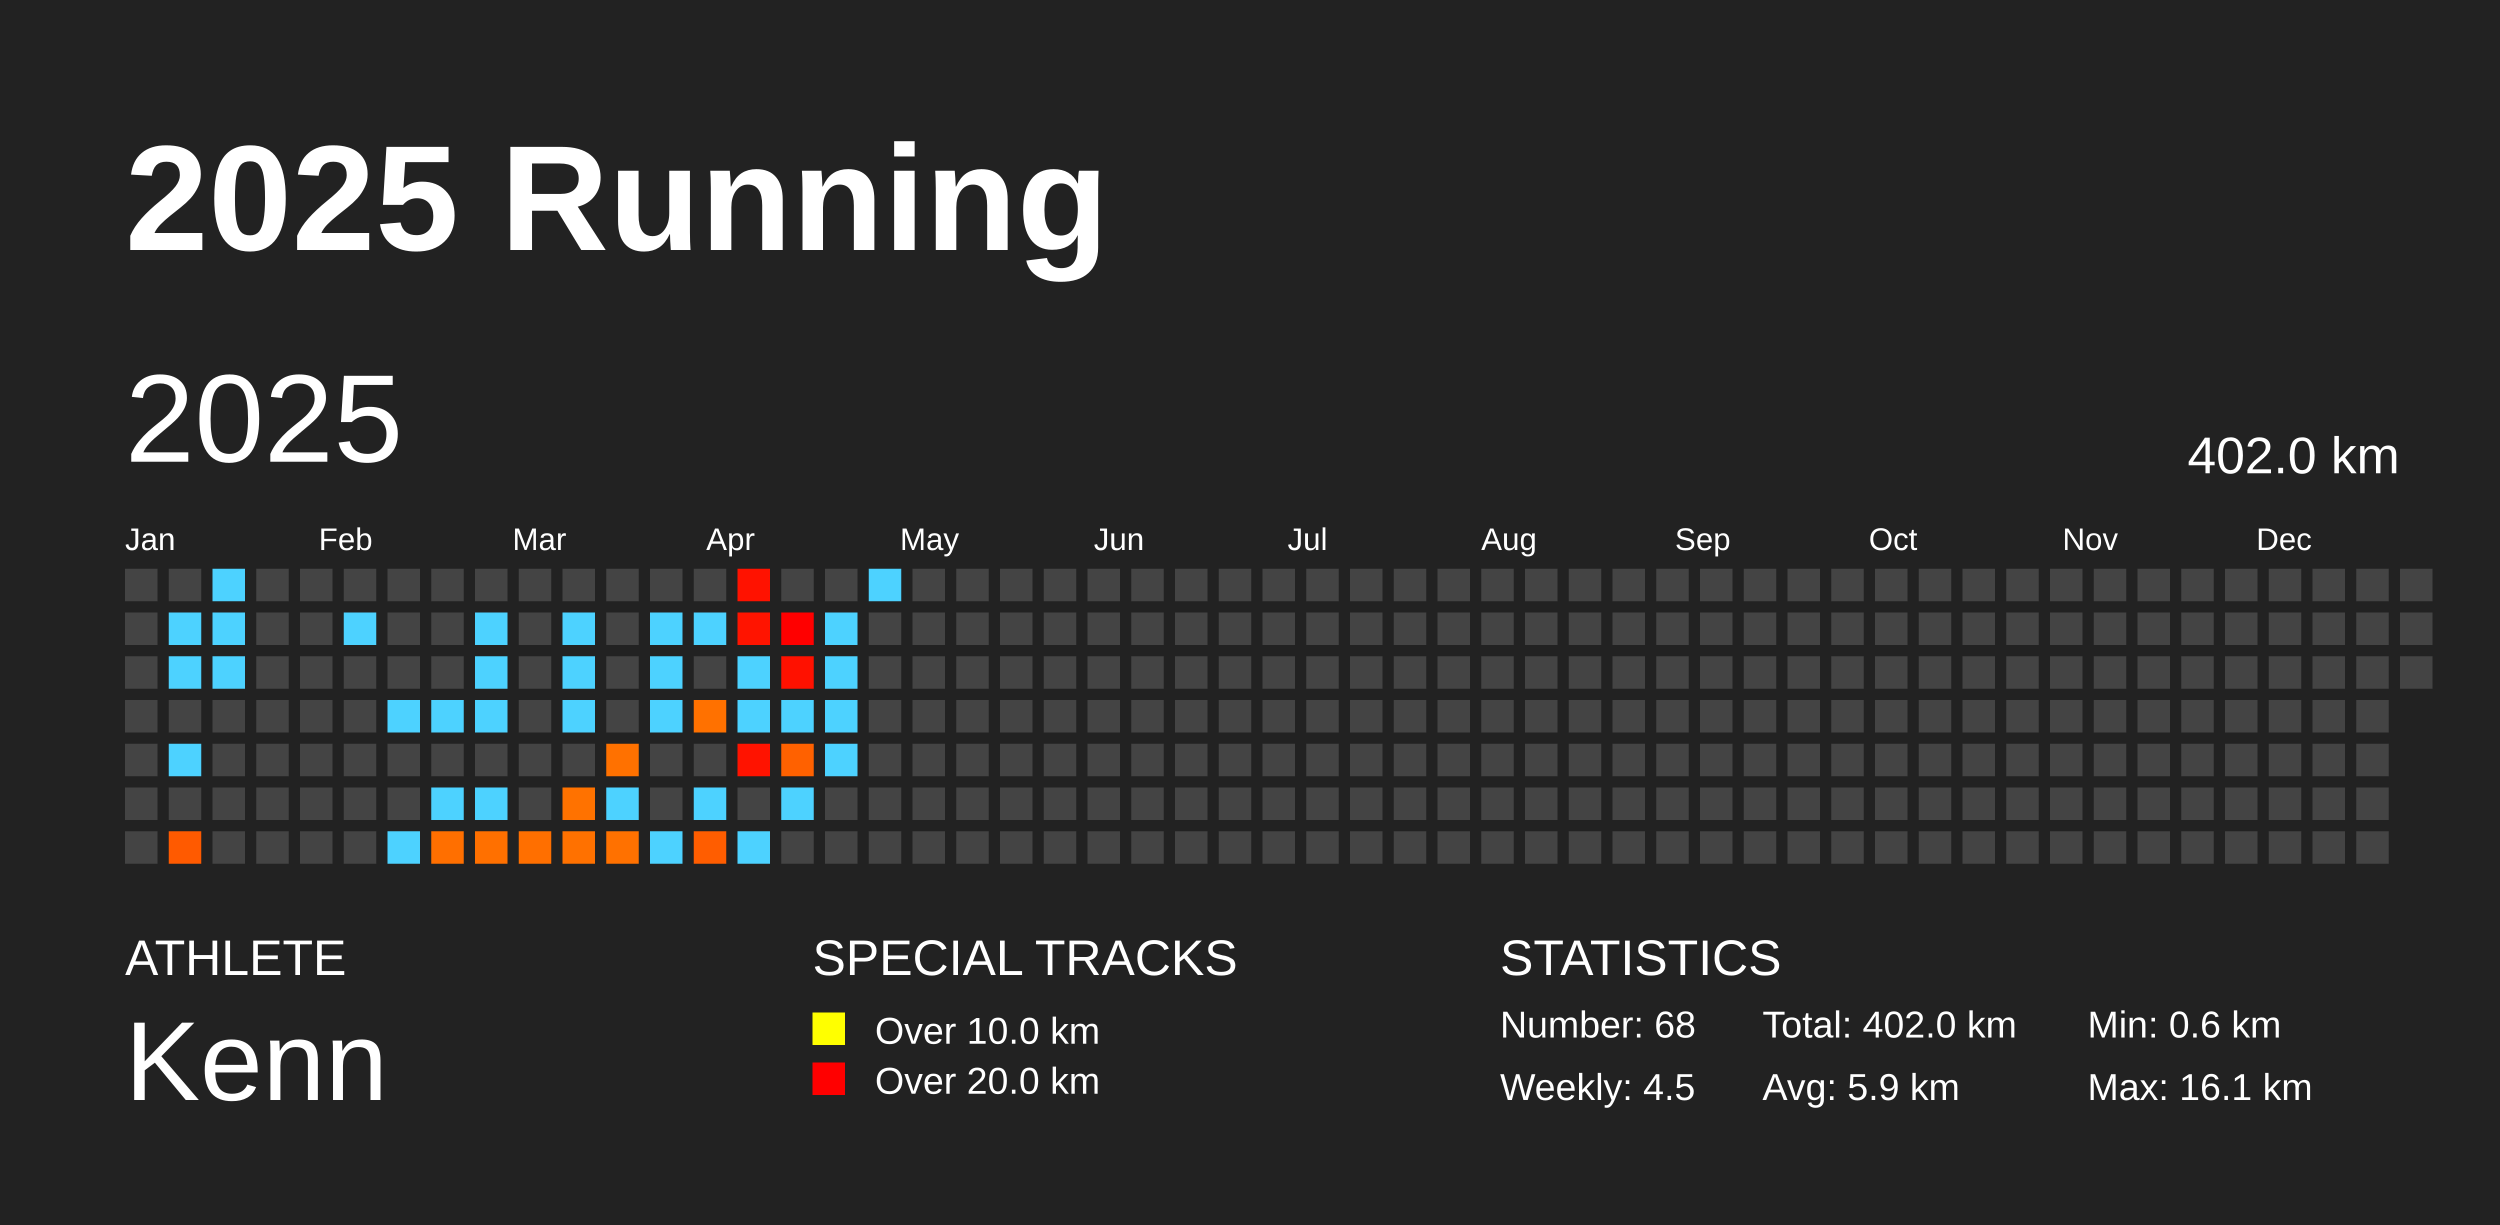
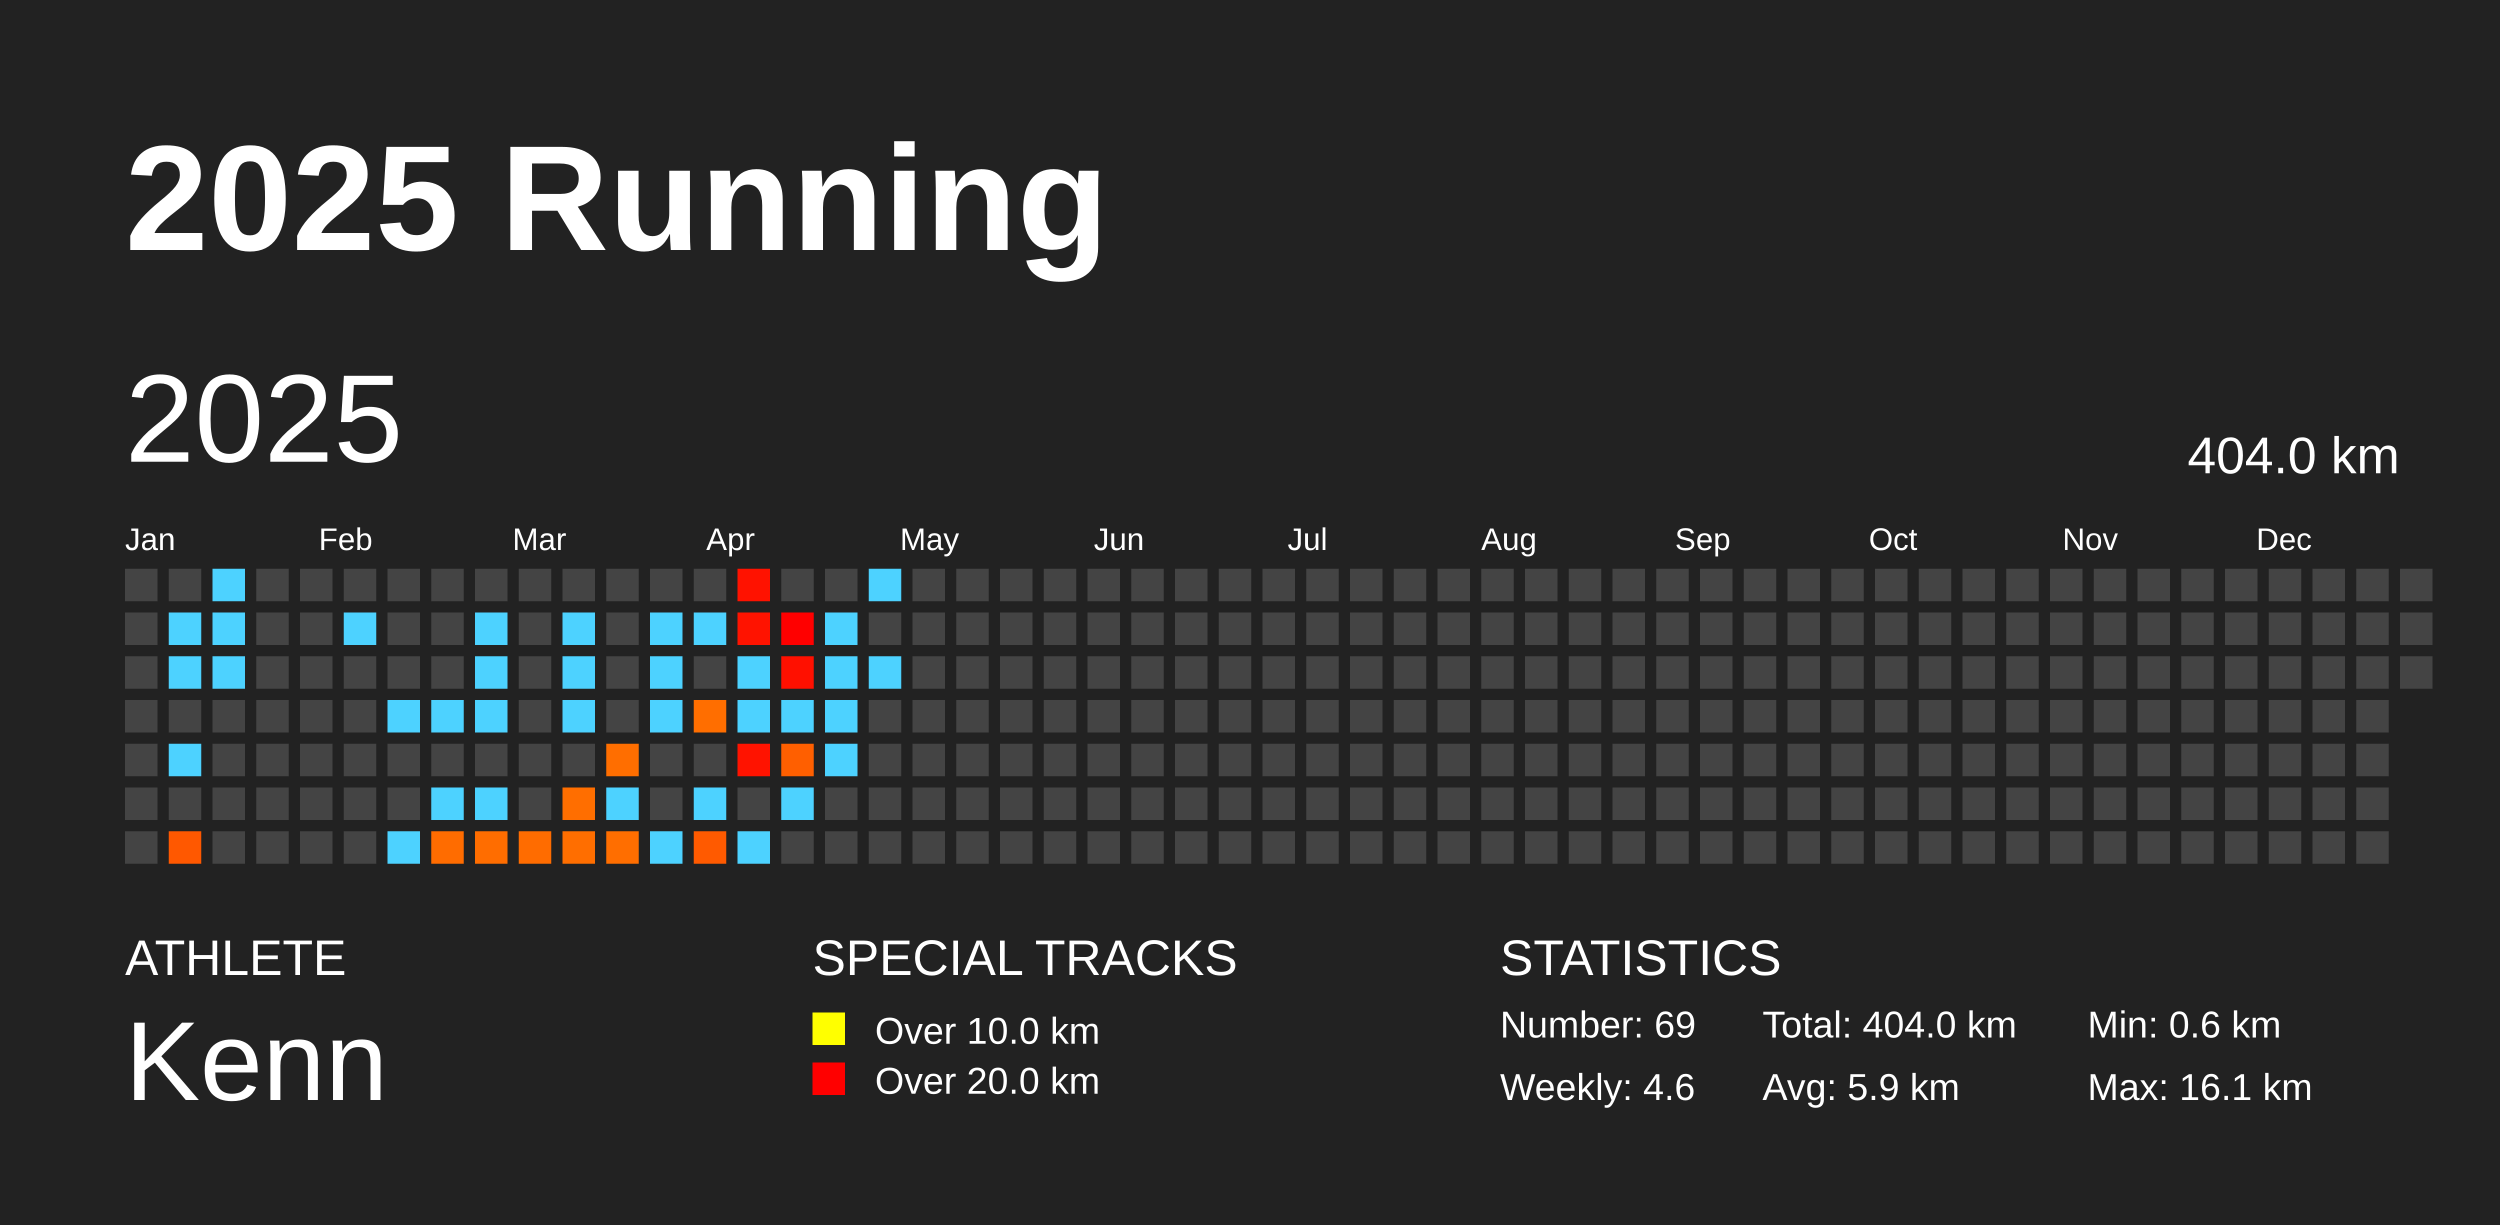
<svg xmlns="http://www.w3.org/2000/svg" baseProfile="full" height="98mm" version="1.1" viewBox="0,0,200,98" width="200mm">
  <defs />
  <rect fill="#222222" height="98" width="200" x="0" y="0" />
  <text fill="#FFFFFF" style="font-size:12px; font-family:Arial; font-weight:bold;" x="10" y="20">2025 Running</text>
  <text fill="#FFFFFF" style="font-size:4px; font-family:Arial" x="10" y="78">ATHLETE</text>
  <text fill="#FFFFFF" style="font-size:9px; font-family:Arial" x="10" y="88">Kenn</text>
  <text fill="#FFFFFF" style="font-size:4px; font-family:Arial" x="65" y="78">SPECIAL TRACKS</text>
  <rect fill="yellow" height="2.6" width="2.6" x="65" y="81" />
  <text fill="#FFFFFF" style="font-size:3px; font-family:Arial" x="70" y="83.5">Over 10.0 km</text>
  <rect fill="red" height="2.6" width="2.6" x="65" y="85" />
  <text fill="#FFFFFF" style="font-size:3px; font-family:Arial" x="70" y="87.5">Over 20.0 km</text>
  <text fill="#FFFFFF" style="font-size:4px; font-family:Arial" x="120" y="78">STATISTICS</text>
-   <text fill="#FFFFFF" style="font-size:3px; font-family:Arial" x="120" y="83">Number: 68</text>
-   <text fill="#FFFFFF" style="font-size:3px; font-family:Arial" x="120" y="88">Weekly: 4.5</text>
-   <text fill="#FFFFFF" style="font-size:3px; font-family:Arial" x="141" y="83">Total: 402.0 km</text>
+   <text fill="#FFFFFF" style="font-size:3px; font-family:Arial" x="120" y="83">Number: 69</text>
+   <text fill="#FFFFFF" style="font-size:3px; font-family:Arial" x="120" y="88">Weekly: 4.6</text>
+   <text fill="#FFFFFF" style="font-size:3px; font-family:Arial" x="141" y="83">Total: 404.0 km</text>
  <text fill="#FFFFFF" style="font-size:3px; font-family:Arial" x="141" y="88">Avg: 5.9 km</text>
  <text fill="#FFFFFF" style="font-size:3px; font-family:Arial" x="167" y="83">Min: 0.6 km</text>
  <text fill="#FFFFFF" style="font-size:3px; font-family:Arial" x="167" y="88">Max: 16.1 km</text>
  <text dominant-baseline="hanging" fill="#FFFFFF" style="font-size:10.0px; font-family:Arial;" x="10" y="30">2025</text>
-   <text dominant-baseline="hanging" fill="#FFFFFF" style="font-size:4.125px; font-family:Arial;" x="175" y="35">402.0 km</text>
+   <text dominant-baseline="hanging" fill="#FFFFFF" style="font-size:4.125px; font-family:Arial;" x="175" y="35">404.0 km</text>
  <text fill="#FFFFFF" style="font-size:2.5px; font-family:Arial" x="10.0" y="44">Jan</text>
  <text fill="#FFFFFF" style="font-size:2.5px; font-family:Arial" x="25.5" y="44">Feb</text>
  <text fill="#FFFFFF" style="font-size:2.5px; font-family:Arial" x="41.0" y="44">Mar</text>
  <text fill="#FFFFFF" style="font-size:2.5px; font-family:Arial" x="56.5" y="44">Apr</text>
  <text fill="#FFFFFF" style="font-size:2.5px; font-family:Arial" x="72.0" y="44">May</text>
  <text fill="#FFFFFF" style="font-size:2.5px; font-family:Arial" x="87.5" y="44">Jun</text>
  <text fill="#FFFFFF" style="font-size:2.5px; font-family:Arial" x="103.0" y="44">Jul</text>
  <text fill="#FFFFFF" style="font-size:2.5px; font-family:Arial" x="118.5" y="44">Aug</text>
  <text fill="#FFFFFF" style="font-size:2.5px; font-family:Arial" x="134.0" y="44">Sep</text>
  <text fill="#FFFFFF" style="font-size:2.5px; font-family:Arial" x="149.5" y="44">Oct</text>
  <text fill="#FFFFFF" style="font-size:2.5px; font-family:Arial" x="165.0" y="44">Nov</text>
  <text fill="#FFFFFF" style="font-size:2.5px; font-family:Arial" x="180.5" y="44">Dec</text>
  <rect fill="#444444" height="2.6" width="2.6" x="10.0" y="45.5" />
  <rect fill="#444444" height="2.6" width="2.6" x="10.0" y="49.0" />
  <rect fill="#444444" height="2.6" width="2.6" x="10.0" y="52.5" />
  <rect fill="#444444" height="2.6" width="2.6" x="10.0" y="56.0" />
  <rect fill="#444444" height="2.6" width="2.6" x="10.0" y="59.5" />
  <rect fill="#444444" height="2.6" width="2.6" x="10.0" y="63.0" />
  <rect fill="#444444" height="2.6" width="2.6" x="10.0" y="66.5" />
  <rect fill="#444444" height="2.6" width="2.6" x="13.5" y="45.5" />
  <rect fill="#4dd2ff" height="2.6" width="2.6" x="13.5" y="49.0" />
  <rect fill="#4dd2ff" height="2.6" width="2.6" x="13.5" y="52.5" />
  <rect fill="#444444" height="2.6" width="2.6" x="13.5" y="56.0" />
  <rect fill="#4dd2ff" height="2.6" width="2.6" x="13.5" y="59.5" />
  <rect fill="#444444" height="2.6" width="2.6" x="13.5" y="63.0" />
-   <rect fill="#ff5a00" height="2.6" width="2.6" x="13.5" y="66.5" />
+   <rect fill="#ff5800" height="2.6" width="2.6" x="13.5" y="66.5" />
  <rect fill="#4dd2ff" height="2.6" width="2.6" x="17.0" y="45.5" />
  <rect fill="#4dd2ff" height="2.6" width="2.6" x="17.0" y="49.0" />
  <rect fill="#4dd2ff" height="2.6" width="2.6" x="17.0" y="52.5" />
  <rect fill="#444444" height="2.6" width="2.6" x="17.0" y="56.0" />
  <rect fill="#444444" height="2.6" width="2.6" x="17.0" y="59.5" />
  <rect fill="#444444" height="2.6" width="2.6" x="17.0" y="63.0" />
  <rect fill="#444444" height="2.6" width="2.6" x="17.0" y="66.5" />
  <rect fill="#444444" height="2.6" width="2.6" x="20.5" y="45.5" />
  <rect fill="#444444" height="2.6" width="2.6" x="20.5" y="49.0" />
  <rect fill="#444444" height="2.6" width="2.6" x="20.5" y="52.5" />
  <rect fill="#444444" height="2.6" width="2.6" x="20.5" y="56.0" />
  <rect fill="#444444" height="2.6" width="2.6" x="20.5" y="59.5" />
  <rect fill="#444444" height="2.6" width="2.6" x="20.5" y="63.0" />
  <rect fill="#444444" height="2.6" width="2.6" x="20.5" y="66.5" />
  <rect fill="#444444" height="2.6" width="2.6" x="24.0" y="45.5" />
  <rect fill="#444444" height="2.6" width="2.6" x="24.0" y="49.0" />
  <rect fill="#444444" height="2.6" width="2.6" x="24.0" y="52.5" />
  <rect fill="#444444" height="2.6" width="2.6" x="24.0" y="56.0" />
  <rect fill="#444444" height="2.6" width="2.6" x="24.0" y="59.5" />
  <rect fill="#444444" height="2.6" width="2.6" x="24.0" y="63.0" />
  <rect fill="#444444" height="2.6" width="2.6" x="24.0" y="66.5" />
  <rect fill="#444444" height="2.6" width="2.6" x="27.5" y="45.5" />
  <rect fill="#4dd2ff" height="2.6" width="2.6" x="27.5" y="49.0" />
  <rect fill="#444444" height="2.6" width="2.6" x="27.5" y="52.5" />
  <rect fill="#444444" height="2.6" width="2.6" x="27.5" y="56.0" />
  <rect fill="#444444" height="2.6" width="2.6" x="27.5" y="59.5" />
  <rect fill="#444444" height="2.6" width="2.6" x="27.5" y="63.0" />
  <rect fill="#444444" height="2.6" width="2.6" x="27.5" y="66.5" />
  <rect fill="#444444" height="2.6" width="2.6" x="31.0" y="45.5" />
  <rect fill="#444444" height="2.6" width="2.6" x="31.0" y="49.0" />
  <rect fill="#444444" height="2.6" width="2.6" x="31.0" y="52.5" />
  <rect fill="#4dd2ff" height="2.6" width="2.6" x="31.0" y="56.0" />
  <rect fill="#444444" height="2.6" width="2.6" x="31.0" y="59.5" />
  <rect fill="#444444" height="2.6" width="2.6" x="31.0" y="63.0" />
  <rect fill="#4dd2ff" height="2.6" width="2.6" x="31.0" y="66.5" />
  <rect fill="#444444" height="2.6" width="2.6" x="34.5" y="45.5" />
  <rect fill="#444444" height="2.6" width="2.6" x="34.5" y="49.0" />
  <rect fill="#444444" height="2.6" width="2.6" x="34.5" y="52.5" />
  <rect fill="#4dd2ff" height="2.6" width="2.6" x="34.5" y="56.0" />
  <rect fill="#444444" height="2.6" width="2.6" x="34.5" y="59.5" />
  <rect fill="#4dd2ff" height="2.6" width="2.6" x="34.5" y="63.0" />
-   <rect fill="#ff6f00" height="2.6" width="2.6" x="34.5" y="66.5" />
+   <rect fill="#ff6c00" height="2.6" width="2.6" x="34.5" y="66.5" />
  <rect fill="#444444" height="2.6" width="2.6" x="38.0" y="45.5" />
  <rect fill="#4dd2ff" height="2.6" width="2.6" x="38.0" y="49.0" />
  <rect fill="#4dd2ff" height="2.6" width="2.6" x="38.0" y="52.5" />
  <rect fill="#4dd2ff" height="2.6" width="2.6" x="38.0" y="56.0" />
  <rect fill="#444444" height="2.6" width="2.6" x="38.0" y="59.5" />
  <rect fill="#4dd2ff" height="2.6" width="2.6" x="38.0" y="63.0" />
-   <rect fill="#ff7000" height="2.6" width="2.6" x="38.0" y="66.5" />
+   <rect fill="#ff6d00" height="2.6" width="2.6" x="38.0" y="66.5" />
  <rect fill="#444444" height="2.6" width="2.6" x="41.5" y="45.5" />
  <rect fill="#444444" height="2.6" width="2.6" x="41.5" y="49.0" />
  <rect fill="#444444" height="2.6" width="2.6" x="41.5" y="52.5" />
  <rect fill="#444444" height="2.6" width="2.6" x="41.5" y="56.0" />
  <rect fill="#444444" height="2.6" width="2.6" x="41.5" y="59.5" />
  <rect fill="#444444" height="2.6" width="2.6" x="41.5" y="63.0" />
-   <rect fill="#ff6f00" height="2.6" width="2.6" x="41.5" y="66.5" />
+   <rect fill="#ff6c00" height="2.6" width="2.6" x="41.5" y="66.5" />
  <rect fill="#444444" height="2.6" width="2.6" x="45.0" y="45.5" />
  <rect fill="#4dd2ff" height="2.6" width="2.6" x="45.0" y="49.0" />
  <rect fill="#4dd2ff" height="2.6" width="2.6" x="45.0" y="52.5" />
  <rect fill="#4dd2ff" height="2.6" width="2.6" x="45.0" y="56.0" />
  <rect fill="#444444" height="2.6" width="2.6" x="45.0" y="59.5" />
-   <rect fill="#ff7200" height="2.6" width="2.6" x="45.0" y="63.0" />
-   <rect fill="#ff7100" height="2.6" width="2.6" x="45.0" y="66.5" />
+   <rect fill="#ff6e00" height="2.6" width="2.6" x="45.0" y="63.0" />
+   <rect fill="#ff6e00" height="2.6" width="2.6" x="45.0" y="66.5" />
  <rect fill="#444444" height="2.6" width="2.6" x="48.5" y="45.5" />
  <rect fill="#444444" height="2.6" width="2.6" x="48.5" y="49.0" />
  <rect fill="#444444" height="2.6" width="2.6" x="48.5" y="52.5" />
  <rect fill="#444444" height="2.6" width="2.6" x="48.5" y="56.0" />
-   <rect fill="#ff7100" height="2.6" width="2.6" x="48.5" y="59.5" />
+   <rect fill="#ff6e00" height="2.6" width="2.6" x="48.5" y="59.5" />
  <rect fill="#4dd2ff" height="2.6" width="2.6" x="48.5" y="63.0" />
-   <rect fill="#ff7100" height="2.6" width="2.6" x="48.5" y="66.5" />
+   <rect fill="#ff6e00" height="2.6" width="2.6" x="48.5" y="66.5" />
  <rect fill="#444444" height="2.6" width="2.6" x="52.0" y="45.5" />
  <rect fill="#4dd2ff" height="2.6" width="2.6" x="52.0" y="49.0" />
  <rect fill="#4dd2ff" height="2.6" width="2.6" x="52.0" y="52.5" />
  <rect fill="#4dd2ff" height="2.6" width="2.6" x="52.0" y="56.0" />
  <rect fill="#444444" height="2.6" width="2.6" x="52.0" y="59.5" />
  <rect fill="#444444" height="2.6" width="2.6" x="52.0" y="63.0" />
  <rect fill="#4dd2ff" height="2.6" width="2.6" x="52.0" y="66.5" />
  <rect fill="#444444" height="2.6" width="2.6" x="55.5" y="45.5" />
  <rect fill="#4dd2ff" height="2.6" width="2.6" x="55.5" y="49.0" />
  <rect fill="#444444" height="2.6" width="2.6" x="55.5" y="52.5" />
-   <rect fill="#ff7100" height="2.6" width="2.6" x="55.5" y="56.0" />
+   <rect fill="#ff6e00" height="2.6" width="2.6" x="55.5" y="56.0" />
  <rect fill="#444444" height="2.6" width="2.6" x="55.5" y="59.5" />
  <rect fill="#4dd2ff" height="2.6" width="2.6" x="55.5" y="63.0" />
-   <rect fill="#ff5d00" height="2.6" width="2.6" x="55.5" y="66.5" />
+   <rect fill="#ff5a00" height="2.6" width="2.6" x="55.5" y="66.5" />
  <rect fill="#ff1200" height="2.6" width="2.6" x="59.0" y="45.5" />
-   <rect fill="#ff1400" height="2.6" width="2.6" x="59.0" y="49.0" />
+   <rect fill="#ff1300" height="2.6" width="2.6" x="59.0" y="49.0" />
  <rect fill="#4dd2ff" height="2.6" width="2.6" x="59.0" y="52.5" />
  <rect fill="#4dd2ff" height="2.6" width="2.6" x="59.0" y="56.0" />
  <rect fill="#ff1300" height="2.6" width="2.6" x="59.0" y="59.5" />
  <rect fill="#444444" height="2.6" width="2.6" x="59.0" y="63.0" />
  <rect fill="#4dd2ff" height="2.6" width="2.6" x="59.0" y="66.5" />
  <rect fill="#444444" height="2.6" width="2.6" x="62.5" y="45.5" />
  <rect fill="#ff0000" height="2.6" width="2.6" x="62.5" y="49.0" />
-   <rect fill="#ff1100" height="2.6" width="2.6" x="62.5" y="52.5" />
+   <rect fill="#ff1000" height="2.6" width="2.6" x="62.5" y="52.5" />
  <rect fill="#4dd2ff" height="2.6" width="2.6" x="62.5" y="56.0" />
-   <rect fill="#ff6100" height="2.6" width="2.6" x="62.5" y="59.5" />
+   <rect fill="#ff5f00" height="2.6" width="2.6" x="62.5" y="59.5" />
  <rect fill="#4dd2ff" height="2.6" width="2.6" x="62.5" y="63.0" />
  <rect fill="#444444" height="2.6" width="2.6" x="62.5" y="66.5" />
  <rect fill="#444444" height="2.6" width="2.6" x="66.0" y="45.5" />
  <rect fill="#4dd2ff" height="2.6" width="2.6" x="66.0" y="49.0" />
  <rect fill="#4dd2ff" height="2.6" width="2.6" x="66.0" y="52.5" />
  <rect fill="#4dd2ff" height="2.6" width="2.6" x="66.0" y="56.0" />
  <rect fill="#4dd2ff" height="2.6" width="2.6" x="66.0" y="59.5" />
  <rect fill="#444444" height="2.6" width="2.6" x="66.0" y="63.0" />
  <rect fill="#444444" height="2.6" width="2.6" x="66.0" y="66.5" />
  <rect fill="#4dd2ff" height="2.6" width="2.6" x="69.5" y="45.5" />
  <rect fill="#444444" height="2.6" width="2.6" x="69.5" y="49.0" />
-   <rect fill="#444444" height="2.6" width="2.6" x="69.5" y="52.5" />
+   <rect fill="#4dd2ff" height="2.6" width="2.6" x="69.5" y="52.5" />
  <rect fill="#444444" height="2.6" width="2.6" x="69.5" y="56.0" />
  <rect fill="#444444" height="2.6" width="2.6" x="69.5" y="59.5" />
  <rect fill="#444444" height="2.6" width="2.6" x="69.5" y="63.0" />
  <rect fill="#444444" height="2.6" width="2.6" x="69.5" y="66.5" />
  <rect fill="#444444" height="2.6" width="2.6" x="73.0" y="45.5" />
  <rect fill="#444444" height="2.6" width="2.6" x="73.0" y="49.0" />
  <rect fill="#444444" height="2.6" width="2.6" x="73.0" y="52.5" />
  <rect fill="#444444" height="2.6" width="2.6" x="73.0" y="56.0" />
  <rect fill="#444444" height="2.6" width="2.6" x="73.0" y="59.5" />
  <rect fill="#444444" height="2.6" width="2.6" x="73.0" y="63.0" />
  <rect fill="#444444" height="2.6" width="2.6" x="73.0" y="66.5" />
  <rect fill="#444444" height="2.6" width="2.6" x="76.5" y="45.5" />
  <rect fill="#444444" height="2.6" width="2.6" x="76.5" y="49.0" />
  <rect fill="#444444" height="2.6" width="2.6" x="76.5" y="52.5" />
  <rect fill="#444444" height="2.6" width="2.6" x="76.5" y="56.0" />
  <rect fill="#444444" height="2.6" width="2.6" x="76.5" y="59.5" />
  <rect fill="#444444" height="2.6" width="2.6" x="76.5" y="63.0" />
  <rect fill="#444444" height="2.6" width="2.6" x="76.5" y="66.5" />
  <rect fill="#444444" height="2.6" width="2.6" x="80.0" y="45.5" />
  <rect fill="#444444" height="2.6" width="2.6" x="80.0" y="49.0" />
  <rect fill="#444444" height="2.6" width="2.6" x="80.0" y="52.5" />
  <rect fill="#444444" height="2.6" width="2.6" x="80.0" y="56.0" />
  <rect fill="#444444" height="2.6" width="2.6" x="80.0" y="59.5" />
  <rect fill="#444444" height="2.6" width="2.6" x="80.0" y="63.0" />
  <rect fill="#444444" height="2.6" width="2.6" x="80.0" y="66.5" />
  <rect fill="#444444" height="2.6" width="2.6" x="83.5" y="45.5" />
  <rect fill="#444444" height="2.6" width="2.6" x="83.5" y="49.0" />
  <rect fill="#444444" height="2.6" width="2.6" x="83.5" y="52.5" />
  <rect fill="#444444" height="2.6" width="2.6" x="83.5" y="56.0" />
  <rect fill="#444444" height="2.6" width="2.6" x="83.5" y="59.5" />
  <rect fill="#444444" height="2.6" width="2.6" x="83.5" y="63.0" />
  <rect fill="#444444" height="2.6" width="2.6" x="83.5" y="66.5" />
  <rect fill="#444444" height="2.6" width="2.6" x="87.0" y="45.5" />
  <rect fill="#444444" height="2.6" width="2.6" x="87.0" y="49.0" />
  <rect fill="#444444" height="2.6" width="2.6" x="87.0" y="52.5" />
  <rect fill="#444444" height="2.6" width="2.6" x="87.0" y="56.0" />
  <rect fill="#444444" height="2.6" width="2.6" x="87.0" y="59.5" />
  <rect fill="#444444" height="2.6" width="2.6" x="87.0" y="63.0" />
  <rect fill="#444444" height="2.6" width="2.6" x="87.0" y="66.5" />
  <rect fill="#444444" height="2.6" width="2.6" x="90.5" y="45.5" />
  <rect fill="#444444" height="2.6" width="2.6" x="90.5" y="49.0" />
  <rect fill="#444444" height="2.6" width="2.6" x="90.5" y="52.5" />
  <rect fill="#444444" height="2.6" width="2.6" x="90.5" y="56.0" />
  <rect fill="#444444" height="2.6" width="2.6" x="90.5" y="59.5" />
  <rect fill="#444444" height="2.6" width="2.6" x="90.5" y="63.0" />
  <rect fill="#444444" height="2.6" width="2.6" x="90.5" y="66.5" />
  <rect fill="#444444" height="2.6" width="2.6" x="94.0" y="45.5" />
  <rect fill="#444444" height="2.6" width="2.6" x="94.0" y="49.0" />
  <rect fill="#444444" height="2.6" width="2.6" x="94.0" y="52.5" />
  <rect fill="#444444" height="2.6" width="2.6" x="94.0" y="56.0" />
  <rect fill="#444444" height="2.6" width="2.6" x="94.0" y="59.5" />
  <rect fill="#444444" height="2.6" width="2.6" x="94.0" y="63.0" />
  <rect fill="#444444" height="2.6" width="2.6" x="94.0" y="66.5" />
  <rect fill="#444444" height="2.6" width="2.6" x="97.5" y="45.5" />
  <rect fill="#444444" height="2.6" width="2.6" x="97.5" y="49.0" />
  <rect fill="#444444" height="2.6" width="2.6" x="97.5" y="52.5" />
  <rect fill="#444444" height="2.6" width="2.6" x="97.5" y="56.0" />
  <rect fill="#444444" height="2.6" width="2.6" x="97.5" y="59.5" />
  <rect fill="#444444" height="2.6" width="2.6" x="97.5" y="63.0" />
  <rect fill="#444444" height="2.6" width="2.6" x="97.5" y="66.5" />
  <rect fill="#444444" height="2.6" width="2.6" x="101.0" y="45.5" />
  <rect fill="#444444" height="2.6" width="2.6" x="101.0" y="49.0" />
  <rect fill="#444444" height="2.6" width="2.6" x="101.0" y="52.5" />
  <rect fill="#444444" height="2.6" width="2.6" x="101.0" y="56.0" />
  <rect fill="#444444" height="2.6" width="2.6" x="101.0" y="59.5" />
  <rect fill="#444444" height="2.6" width="2.6" x="101.0" y="63.0" />
  <rect fill="#444444" height="2.6" width="2.6" x="101.0" y="66.5" />
  <rect fill="#444444" height="2.6" width="2.6" x="104.5" y="45.5" />
  <rect fill="#444444" height="2.6" width="2.6" x="104.5" y="49.0" />
  <rect fill="#444444" height="2.6" width="2.6" x="104.5" y="52.5" />
  <rect fill="#444444" height="2.6" width="2.6" x="104.5" y="56.0" />
  <rect fill="#444444" height="2.6" width="2.6" x="104.5" y="59.5" />
  <rect fill="#444444" height="2.6" width="2.6" x="104.5" y="63.0" />
  <rect fill="#444444" height="2.6" width="2.6" x="104.5" y="66.5" />
  <rect fill="#444444" height="2.6" width="2.6" x="108.0" y="45.5" />
  <rect fill="#444444" height="2.6" width="2.6" x="108.0" y="49.0" />
  <rect fill="#444444" height="2.6" width="2.6" x="108.0" y="52.5" />
  <rect fill="#444444" height="2.6" width="2.6" x="108.0" y="56.0" />
  <rect fill="#444444" height="2.6" width="2.6" x="108.0" y="59.5" />
  <rect fill="#444444" height="2.6" width="2.6" x="108.0" y="63.0" />
  <rect fill="#444444" height="2.6" width="2.6" x="108.0" y="66.5" />
  <rect fill="#444444" height="2.6" width="2.6" x="111.5" y="45.5" />
  <rect fill="#444444" height="2.6" width="2.6" x="111.5" y="49.0" />
  <rect fill="#444444" height="2.6" width="2.6" x="111.5" y="52.5" />
  <rect fill="#444444" height="2.6" width="2.6" x="111.5" y="56.0" />
  <rect fill="#444444" height="2.6" width="2.6" x="111.5" y="59.5" />
  <rect fill="#444444" height="2.6" width="2.6" x="111.5" y="63.0" />
  <rect fill="#444444" height="2.6" width="2.6" x="111.5" y="66.5" />
  <rect fill="#444444" height="2.6" width="2.6" x="115.0" y="45.5" />
  <rect fill="#444444" height="2.6" width="2.6" x="115.0" y="49.0" />
  <rect fill="#444444" height="2.6" width="2.6" x="115.0" y="52.5" />
  <rect fill="#444444" height="2.6" width="2.6" x="115.0" y="56.0" />
  <rect fill="#444444" height="2.6" width="2.6" x="115.0" y="59.5" />
  <rect fill="#444444" height="2.6" width="2.6" x="115.0" y="63.0" />
  <rect fill="#444444" height="2.6" width="2.6" x="115.0" y="66.5" />
  <rect fill="#444444" height="2.6" width="2.6" x="118.5" y="45.5" />
  <rect fill="#444444" height="2.6" width="2.6" x="118.5" y="49.0" />
  <rect fill="#444444" height="2.6" width="2.6" x="118.5" y="52.5" />
  <rect fill="#444444" height="2.6" width="2.6" x="118.5" y="56.0" />
  <rect fill="#444444" height="2.6" width="2.6" x="118.5" y="59.5" />
  <rect fill="#444444" height="2.6" width="2.6" x="118.5" y="63.0" />
  <rect fill="#444444" height="2.6" width="2.6" x="118.5" y="66.5" />
  <rect fill="#444444" height="2.6" width="2.6" x="122.0" y="45.5" />
  <rect fill="#444444" height="2.6" width="2.6" x="122.0" y="49.0" />
  <rect fill="#444444" height="2.6" width="2.6" x="122.0" y="52.5" />
  <rect fill="#444444" height="2.6" width="2.6" x="122.0" y="56.0" />
  <rect fill="#444444" height="2.6" width="2.6" x="122.0" y="59.5" />
  <rect fill="#444444" height="2.6" width="2.6" x="122.0" y="63.0" />
  <rect fill="#444444" height="2.6" width="2.6" x="122.0" y="66.5" />
  <rect fill="#444444" height="2.6" width="2.6" x="125.5" y="45.5" />
  <rect fill="#444444" height="2.6" width="2.6" x="125.5" y="49.0" />
  <rect fill="#444444" height="2.6" width="2.6" x="125.5" y="52.5" />
  <rect fill="#444444" height="2.6" width="2.6" x="125.5" y="56.0" />
  <rect fill="#444444" height="2.6" width="2.6" x="125.5" y="59.5" />
  <rect fill="#444444" height="2.6" width="2.6" x="125.5" y="63.0" />
  <rect fill="#444444" height="2.6" width="2.6" x="125.5" y="66.5" />
  <rect fill="#444444" height="2.6" width="2.6" x="129.0" y="45.5" />
  <rect fill="#444444" height="2.6" width="2.6" x="129.0" y="49.0" />
  <rect fill="#444444" height="2.6" width="2.6" x="129.0" y="52.5" />
  <rect fill="#444444" height="2.6" width="2.6" x="129.0" y="56.0" />
  <rect fill="#444444" height="2.6" width="2.6" x="129.0" y="59.5" />
  <rect fill="#444444" height="2.6" width="2.6" x="129.0" y="63.0" />
  <rect fill="#444444" height="2.6" width="2.6" x="129.0" y="66.5" />
  <rect fill="#444444" height="2.6" width="2.6" x="132.5" y="45.5" />
  <rect fill="#444444" height="2.6" width="2.6" x="132.5" y="49.0" />
  <rect fill="#444444" height="2.6" width="2.6" x="132.5" y="52.5" />
  <rect fill="#444444" height="2.6" width="2.6" x="132.5" y="56.0" />
  <rect fill="#444444" height="2.6" width="2.6" x="132.5" y="59.5" />
  <rect fill="#444444" height="2.6" width="2.6" x="132.5" y="63.0" />
  <rect fill="#444444" height="2.6" width="2.6" x="132.5" y="66.5" />
  <rect fill="#444444" height="2.6" width="2.6" x="136.0" y="45.5" />
  <rect fill="#444444" height="2.6" width="2.6" x="136.0" y="49.0" />
  <rect fill="#444444" height="2.6" width="2.6" x="136.0" y="52.5" />
  <rect fill="#444444" height="2.6" width="2.6" x="136.0" y="56.0" />
  <rect fill="#444444" height="2.6" width="2.6" x="136.0" y="59.5" />
  <rect fill="#444444" height="2.6" width="2.6" x="136.0" y="63.0" />
  <rect fill="#444444" height="2.6" width="2.6" x="136.0" y="66.5" />
  <rect fill="#444444" height="2.6" width="2.6" x="139.5" y="45.5" />
  <rect fill="#444444" height="2.6" width="2.6" x="139.5" y="49.0" />
  <rect fill="#444444" height="2.6" width="2.6" x="139.5" y="52.5" />
  <rect fill="#444444" height="2.6" width="2.6" x="139.5" y="56.0" />
  <rect fill="#444444" height="2.6" width="2.6" x="139.5" y="59.5" />
  <rect fill="#444444" height="2.6" width="2.6" x="139.5" y="63.0" />
  <rect fill="#444444" height="2.6" width="2.6" x="139.5" y="66.5" />
  <rect fill="#444444" height="2.6" width="2.6" x="143.0" y="45.5" />
  <rect fill="#444444" height="2.6" width="2.6" x="143.0" y="49.0" />
  <rect fill="#444444" height="2.6" width="2.6" x="143.0" y="52.5" />
  <rect fill="#444444" height="2.6" width="2.6" x="143.0" y="56.0" />
  <rect fill="#444444" height="2.6" width="2.6" x="143.0" y="59.5" />
  <rect fill="#444444" height="2.6" width="2.6" x="143.0" y="63.0" />
  <rect fill="#444444" height="2.6" width="2.6" x="143.0" y="66.5" />
  <rect fill="#444444" height="2.6" width="2.6" x="146.5" y="45.5" />
  <rect fill="#444444" height="2.6" width="2.6" x="146.5" y="49.0" />
  <rect fill="#444444" height="2.6" width="2.6" x="146.5" y="52.5" />
  <rect fill="#444444" height="2.6" width="2.6" x="146.5" y="56.0" />
  <rect fill="#444444" height="2.6" width="2.6" x="146.5" y="59.5" />
  <rect fill="#444444" height="2.6" width="2.6" x="146.5" y="63.0" />
  <rect fill="#444444" height="2.6" width="2.6" x="146.5" y="66.5" />
  <rect fill="#444444" height="2.6" width="2.6" x="150.0" y="45.5" />
  <rect fill="#444444" height="2.6" width="2.6" x="150.0" y="49.0" />
  <rect fill="#444444" height="2.6" width="2.6" x="150.0" y="52.5" />
  <rect fill="#444444" height="2.6" width="2.6" x="150.0" y="56.0" />
  <rect fill="#444444" height="2.6" width="2.6" x="150.0" y="59.5" />
  <rect fill="#444444" height="2.6" width="2.6" x="150.0" y="63.0" />
  <rect fill="#444444" height="2.6" width="2.6" x="150.0" y="66.5" />
  <rect fill="#444444" height="2.6" width="2.6" x="153.5" y="45.5" />
  <rect fill="#444444" height="2.6" width="2.6" x="153.5" y="49.0" />
  <rect fill="#444444" height="2.6" width="2.6" x="153.5" y="52.5" />
  <rect fill="#444444" height="2.6" width="2.6" x="153.5" y="56.0" />
  <rect fill="#444444" height="2.6" width="2.6" x="153.5" y="59.5" />
  <rect fill="#444444" height="2.6" width="2.6" x="153.5" y="63.0" />
  <rect fill="#444444" height="2.6" width="2.6" x="153.5" y="66.5" />
  <rect fill="#444444" height="2.6" width="2.6" x="157.0" y="45.5" />
  <rect fill="#444444" height="2.6" width="2.6" x="157.0" y="49.0" />
  <rect fill="#444444" height="2.6" width="2.6" x="157.0" y="52.5" />
  <rect fill="#444444" height="2.6" width="2.6" x="157.0" y="56.0" />
  <rect fill="#444444" height="2.6" width="2.6" x="157.0" y="59.5" />
  <rect fill="#444444" height="2.6" width="2.6" x="157.0" y="63.0" />
  <rect fill="#444444" height="2.6" width="2.6" x="157.0" y="66.5" />
  <rect fill="#444444" height="2.6" width="2.6" x="160.5" y="45.5" />
  <rect fill="#444444" height="2.6" width="2.6" x="160.5" y="49.0" />
  <rect fill="#444444" height="2.6" width="2.6" x="160.5" y="52.5" />
  <rect fill="#444444" height="2.6" width="2.6" x="160.5" y="56.0" />
  <rect fill="#444444" height="2.6" width="2.6" x="160.5" y="59.5" />
  <rect fill="#444444" height="2.6" width="2.6" x="160.5" y="63.0" />
  <rect fill="#444444" height="2.6" width="2.6" x="160.5" y="66.5" />
  <rect fill="#444444" height="2.6" width="2.6" x="164.0" y="45.5" />
  <rect fill="#444444" height="2.6" width="2.6" x="164.0" y="49.0" />
  <rect fill="#444444" height="2.6" width="2.6" x="164.0" y="52.5" />
  <rect fill="#444444" height="2.6" width="2.6" x="164.0" y="56.0" />
  <rect fill="#444444" height="2.6" width="2.6" x="164.0" y="59.5" />
  <rect fill="#444444" height="2.6" width="2.6" x="164.0" y="63.0" />
  <rect fill="#444444" height="2.6" width="2.6" x="164.0" y="66.5" />
  <rect fill="#444444" height="2.6" width="2.6" x="167.5" y="45.5" />
  <rect fill="#444444" height="2.6" width="2.6" x="167.5" y="49.0" />
  <rect fill="#444444" height="2.6" width="2.6" x="167.5" y="52.5" />
  <rect fill="#444444" height="2.6" width="2.6" x="167.5" y="56.0" />
  <rect fill="#444444" height="2.6" width="2.6" x="167.5" y="59.5" />
  <rect fill="#444444" height="2.6" width="2.6" x="167.5" y="63.0" />
  <rect fill="#444444" height="2.6" width="2.6" x="167.5" y="66.5" />
  <rect fill="#444444" height="2.6" width="2.6" x="171.0" y="45.5" />
  <rect fill="#444444" height="2.6" width="2.6" x="171.0" y="49.0" />
  <rect fill="#444444" height="2.6" width="2.6" x="171.0" y="52.5" />
  <rect fill="#444444" height="2.6" width="2.6" x="171.0" y="56.0" />
  <rect fill="#444444" height="2.6" width="2.6" x="171.0" y="59.5" />
  <rect fill="#444444" height="2.6" width="2.6" x="171.0" y="63.0" />
  <rect fill="#444444" height="2.6" width="2.6" x="171.0" y="66.5" />
  <rect fill="#444444" height="2.6" width="2.6" x="174.5" y="45.5" />
  <rect fill="#444444" height="2.6" width="2.6" x="174.5" y="49.0" />
  <rect fill="#444444" height="2.6" width="2.6" x="174.5" y="52.5" />
  <rect fill="#444444" height="2.6" width="2.6" x="174.5" y="56.0" />
  <rect fill="#444444" height="2.6" width="2.6" x="174.5" y="59.5" />
  <rect fill="#444444" height="2.6" width="2.6" x="174.5" y="63.0" />
  <rect fill="#444444" height="2.6" width="2.6" x="174.5" y="66.5" />
  <rect fill="#444444" height="2.6" width="2.6" x="178.0" y="45.5" />
  <rect fill="#444444" height="2.6" width="2.6" x="178.0" y="49.0" />
  <rect fill="#444444" height="2.6" width="2.6" x="178.0" y="52.5" />
  <rect fill="#444444" height="2.6" width="2.6" x="178.0" y="56.0" />
  <rect fill="#444444" height="2.6" width="2.6" x="178.0" y="59.5" />
  <rect fill="#444444" height="2.6" width="2.6" x="178.0" y="63.0" />
  <rect fill="#444444" height="2.6" width="2.6" x="178.0" y="66.5" />
  <rect fill="#444444" height="2.6" width="2.6" x="181.5" y="45.5" />
  <rect fill="#444444" height="2.6" width="2.6" x="181.5" y="49.0" />
  <rect fill="#444444" height="2.6" width="2.6" x="181.5" y="52.5" />
  <rect fill="#444444" height="2.6" width="2.6" x="181.5" y="56.0" />
  <rect fill="#444444" height="2.6" width="2.6" x="181.5" y="59.5" />
  <rect fill="#444444" height="2.6" width="2.6" x="181.5" y="63.0" />
  <rect fill="#444444" height="2.6" width="2.6" x="181.5" y="66.5" />
  <rect fill="#444444" height="2.6" width="2.6" x="185.0" y="45.5" />
  <rect fill="#444444" height="2.6" width="2.6" x="185.0" y="49.0" />
  <rect fill="#444444" height="2.6" width="2.6" x="185.0" y="52.5" />
  <rect fill="#444444" height="2.6" width="2.6" x="185.0" y="56.0" />
  <rect fill="#444444" height="2.6" width="2.6" x="185.0" y="59.5" />
  <rect fill="#444444" height="2.6" width="2.6" x="185.0" y="63.0" />
  <rect fill="#444444" height="2.6" width="2.6" x="185.0" y="66.5" />
  <rect fill="#444444" height="2.6" width="2.6" x="188.5" y="45.5" />
  <rect fill="#444444" height="2.6" width="2.6" x="188.5" y="49.0" />
  <rect fill="#444444" height="2.6" width="2.6" x="188.5" y="52.5" />
  <rect fill="#444444" height="2.6" width="2.6" x="188.5" y="56.0" />
  <rect fill="#444444" height="2.6" width="2.6" x="188.5" y="59.5" />
  <rect fill="#444444" height="2.6" width="2.6" x="188.5" y="63.0" />
  <rect fill="#444444" height="2.6" width="2.6" x="188.5" y="66.5" />
  <rect fill="#444444" height="2.6" width="2.6" x="192.0" y="45.5" />
  <rect fill="#444444" height="2.6" width="2.6" x="192.0" y="49.0" />
  <rect fill="#444444" height="2.6" width="2.6" x="192.0" y="52.5" />
</svg>
